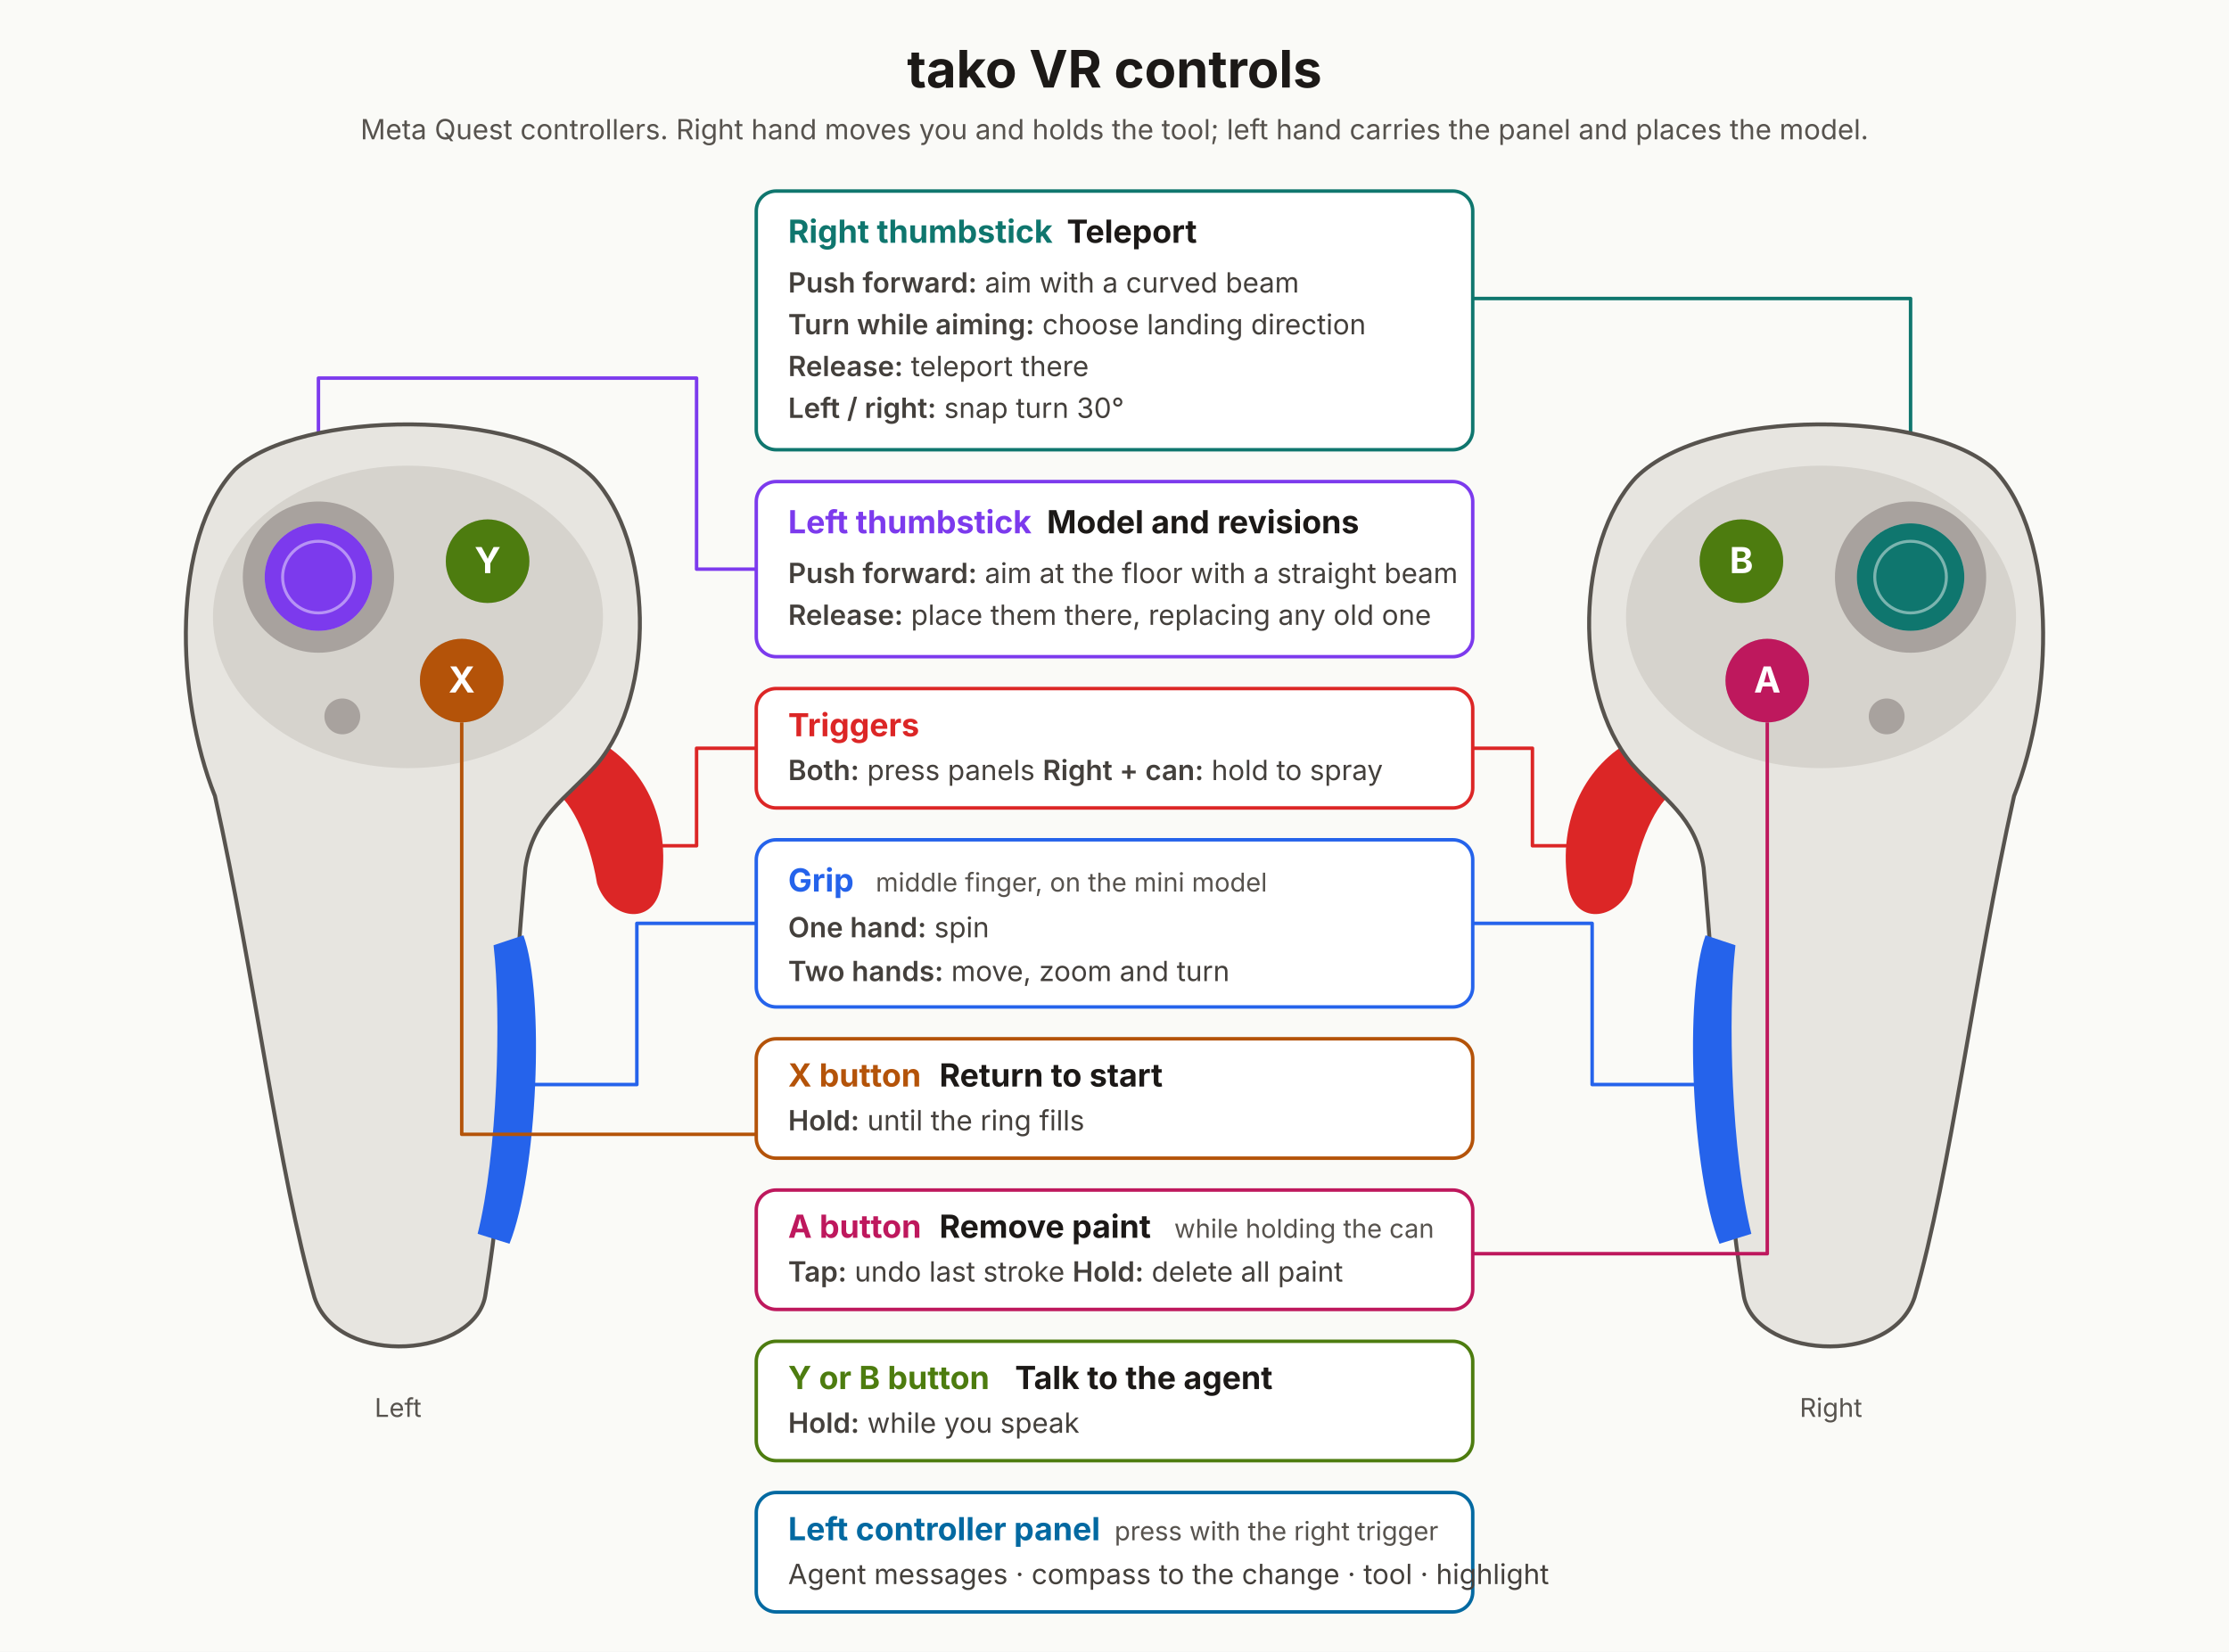
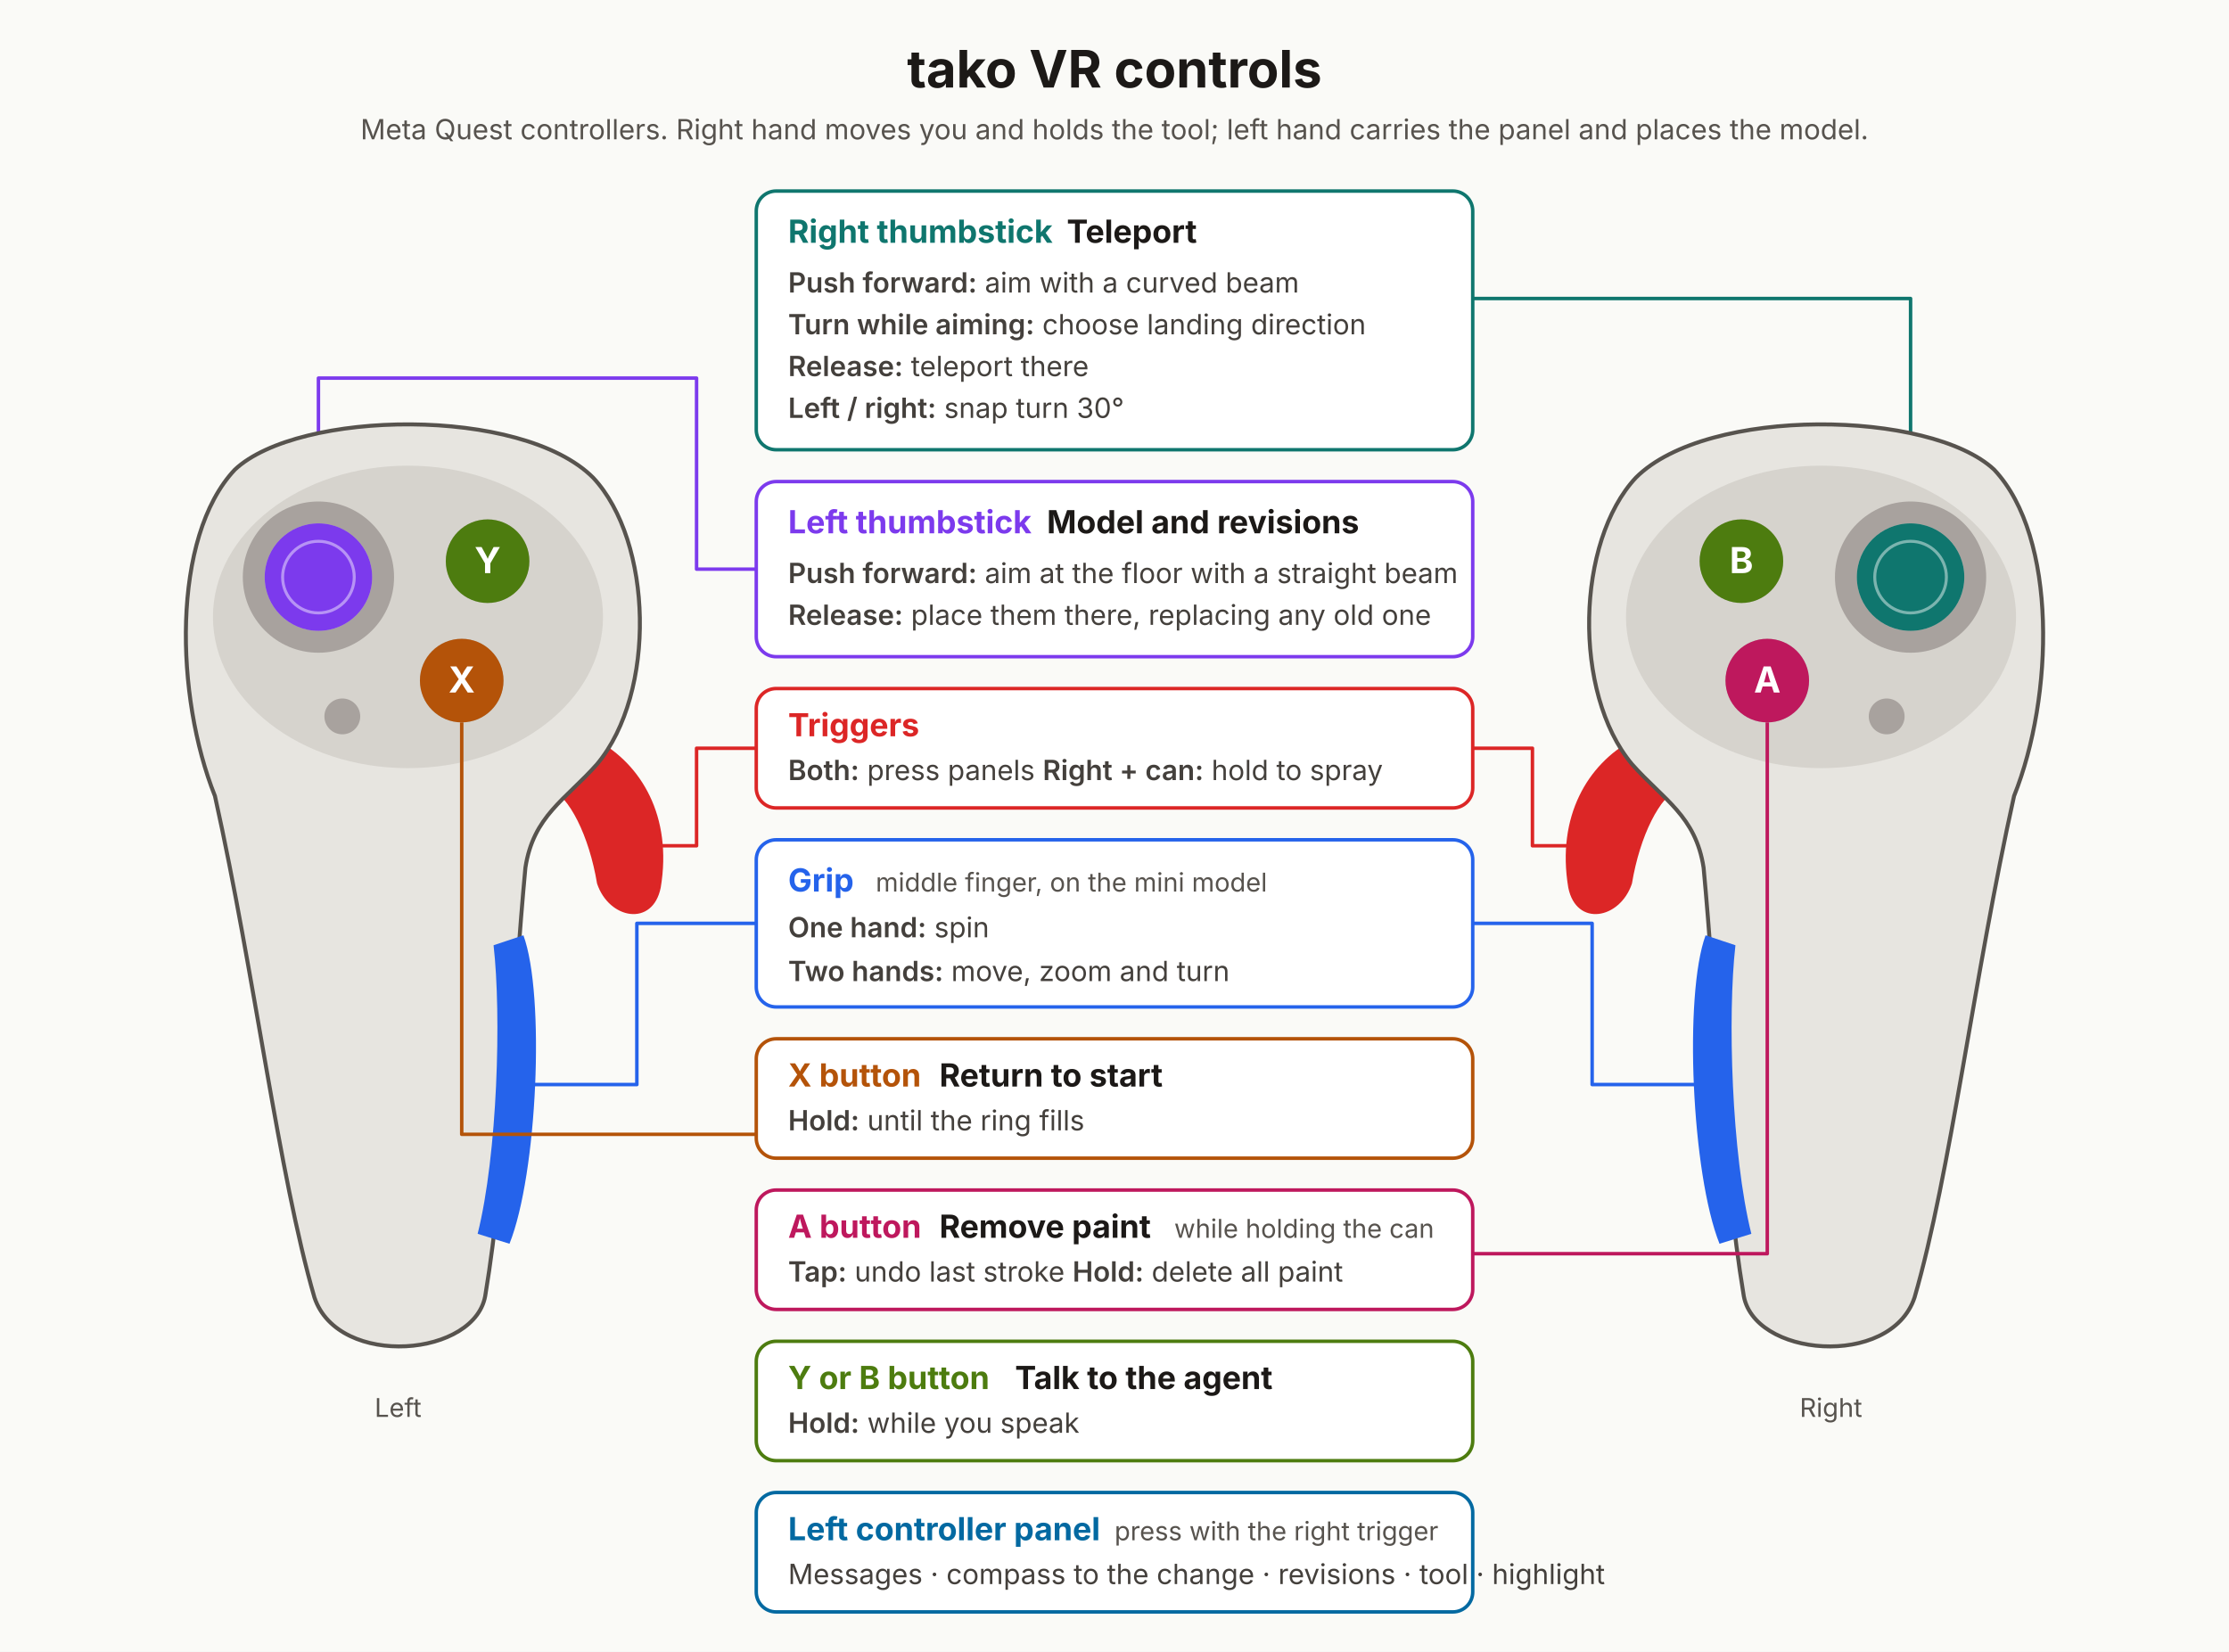
<svg xmlns="http://www.w3.org/2000/svg" xmlns:xlink="http://www.w3.org/1999/xlink" viewBox="0 0 1120 830" width="1120" height="830" font-family="Inter, Helvetica, Arial, sans-serif" role="img" aria-labelledby="title desc">
  <defs>
    <g id="controller">
      <path d="M300 372 C322 384 338 410 332 446 C328 466 306 462 300 444 C296 420 286 400 276 396 Z" />
      <path d="M118 236 C150 206 262 204 298 240 C328 272 330 348 300 384 C284 402 268 410 264 436 C258 500 254 590 244 650 C240 682 170 688 158 652 C140 590 128 490 108 400 C88 350 86 270 118 236 Z" fill="#e7e5e0" stroke="#57534e" stroke-width="2" />
      <ellipse cx="205" cy="310" rx="98" ry="76" fill="#d6d3cd" />
      <path d="M263 470 C274 500 270 590 256 625 L240 620 C250 580 252 510 248 475 Z" fill="#2563eb" />
      <circle cx="160" cy="290" r="38" fill="#a8a29e" />
      <circle cx="160" cy="290" r="27" fill="#c4c0ba" />
      <circle cx="245" cy="282" r="21" fill="#b8b4ae" />
      <circle cx="232" cy="342" r="21" fill="#b8b4ae" />
      <circle cx="172" cy="360" r="9" fill="#a8a29e" />
    </g>
  </defs>
  <rect width="1120" height="830" fill="#fafaf7" />
  <text x="560" y="44" text-anchor="middle" font-size="26" font-weight="700" fill="#1c1917">tako VR controls</text>
  <text x="560" y="70" text-anchor="middle" font-size="14" fill="#57534e">Meta Quest controllers. Right hand moves you and holds the tool; left hand carries the panel and places the model.</text>
  <g fill="none" stroke-width="1.75" stroke-linejoin="round">
    <polyline stroke="#0f766e" points="960,252 960,150 740,150" />
    <polyline stroke="#7c3aed" points="160,252 160,190 350,190 350,286 380,286" />
    <polyline stroke="#dc2626" points="794,425 770,425 770,376 740,376" />
    <polyline stroke="#dc2626" points="326,425 350,425 350,376 380,376" />
    <polyline stroke="#2563eb" points="262,545 320,545 320,464 380,464" />
    <polyline stroke="#2563eb" points="858,545 800,545 800,464 740,464" />
  </g>
  <use href="#controller" xlink:href="#controller" fill="#dc2626" />
  <use href="#controller" xlink:href="#controller" fill="#dc2626" transform="matrix(-1 0 0 1 1120 0)" />
  <circle cx="960" cy="290" r="27" fill="#0f766e" />
  <circle cx="960" cy="290" r="18" fill="none" stroke="#ffffff" stroke-opacity=".45" stroke-width="1.5" />
  <circle cx="160" cy="290" r="27" fill="#7c3aed" />
  <circle cx="160" cy="290" r="18" fill="none" stroke="#ffffff" stroke-opacity=".45" stroke-width="1.5" />
  <circle cx="232" cy="342" r="21" fill="#b45309" />
  <polyline fill="none" stroke="#b45309" stroke-width="1.75" stroke-linejoin="round" points="232,363 232,570 380,570" />
  <circle cx="888" cy="342" r="21" fill="#be185d" />
  <polyline fill="none" stroke="#be185d" stroke-width="1.75" stroke-linejoin="round" points="888,363 888,630 740,630" />
  <circle cx="245" cy="282" r="21" fill="#4d7c0f" />
  <circle cx="875" cy="282" r="21" fill="#4d7c0f" />
  <g font-size="18" font-weight="700" fill="#ffffff" text-anchor="middle">
    <text x="245" y="288">Y</text>
    <text x="232" y="348">X</text>
    <text x="875" y="288">B</text>
    <text x="888" y="348">A</text>
  </g>
  <g font-size="13" fill="#57534e" text-anchor="middle">
    <text x="200" y="712">Left</text>
    <text x="920" y="712">Right</text>
  </g>
  <rect x="380" y="96" width="360" height="130" rx="10" fill="#ffffff" stroke="#0f766e" stroke-width="1.75" />
  <text x="396" y="122" font-size="16" font-weight="700" fill="#0f766e">Right thumbstick</text>
  <text x="536" y="122" font-size="16" font-weight="700" fill="#1c1917">Teleport</text>
  <g font-size="14" fill="#44403c">
    <text x="396" y="147">
      <tspan font-weight="600">Push forward:</tspan> aim with a curved beam</text>
    <text x="396" y="168">
      <tspan font-weight="600">Turn while aiming:</tspan> choose landing direction</text>
    <text x="396" y="189">
      <tspan font-weight="600">Release:</tspan> teleport there</text>
    <text x="396" y="210">
      <tspan font-weight="600">Left / right:</tspan> snap turn 30°</text>
  </g>
  <rect x="380" y="242" width="360" height="88" rx="10" fill="#ffffff" stroke="#7c3aed" stroke-width="1.75" />
  <text x="396" y="268" font-size="16" font-weight="700" fill="#7c3aed">Left thumbstick</text>
  <text x="526" y="268" font-size="16" font-weight="700" fill="#1c1917">Model and revisions</text>
  <g font-size="14" fill="#44403c">
    <text x="396" y="293">
      <tspan font-weight="600">Push forward:</tspan> aim at the floor with a straight beam</text>
    <text x="396" y="314">
      <tspan font-weight="600">Release:</tspan> place them there, replacing any old one</text>
  </g>
  <rect x="380" y="346" width="360" height="60" rx="10" fill="#ffffff" stroke="#dc2626" stroke-width="1.75" />
  <text x="396" y="370" font-size="16" font-weight="700" fill="#dc2626">Triggers</text>
  <text x="396" y="392" font-size="14" fill="#44403c">
    <tspan font-weight="600">Both:</tspan> press panels  <tspan font-weight="600">Right + can:</tspan> hold to spray</text>
  <rect x="380" y="422" width="360" height="84" rx="10" fill="#ffffff" stroke="#2563eb" stroke-width="1.75" />
  <text x="396" y="448" font-size="16" font-weight="700" fill="#2563eb">Grip</text>
  <text x="440" y="448" font-size="13" fill="#57534e">middle finger, on the mini model</text>
  <g font-size="14" fill="#44403c">
    <text x="396" y="471">
      <tspan font-weight="600">One hand:</tspan> spin</text>
    <text x="396" y="493">
      <tspan font-weight="600">Two hands:</tspan> move, zoom and turn</text>
  </g>
  <rect x="380" y="522" width="360" height="60" rx="10" fill="#ffffff" stroke="#b45309" stroke-width="1.75" />
  <text x="396" y="546" font-size="16" font-weight="700" fill="#b45309">X button</text>
  <text x="472" y="546" font-size="16" font-weight="700" fill="#1c1917">Return to start</text>
  <text x="396" y="568" font-size="14" fill="#44403c">
    <tspan font-weight="600">Hold:</tspan> until the ring fills</text>
  <rect x="380" y="598" width="360" height="60" rx="10" fill="#ffffff" stroke="#be185d" stroke-width="1.75" />
  <text x="396" y="622" font-size="16" font-weight="700" fill="#be185d">A button</text>
  <text x="472" y="622" font-size="16" font-weight="700" fill="#1c1917">Remove paint</text>
  <text x="590" y="622" font-size="13" fill="#57534e">while holding the can</text>
  <text x="396" y="644" font-size="14" fill="#44403c">
    <tspan font-weight="600">Tap:</tspan> undo last stroke  <tspan font-weight="600">Hold:</tspan> delete all paint</text>
  <rect x="380" y="674" width="360" height="60" rx="10" fill="#ffffff" stroke="#4d7c0f" stroke-width="1.75" />
  <text x="396" y="698" font-size="16" font-weight="700" fill="#4d7c0f">Y or B button</text>
  <text x="510" y="698" font-size="16" font-weight="700" fill="#1c1917">Talk to the agent</text>
  <text x="396" y="720" font-size="14" fill="#44403c">
    <tspan font-weight="600">Hold:</tspan> while you speak</text>
  <rect x="380" y="750" width="360" height="60" rx="10" fill="#ffffff" stroke="#0369a1" stroke-width="1.75" />
  <text x="396" y="774" font-size="16" font-weight="700" fill="#0369a1">Left controller panel</text>
  <text x="560" y="774" font-size="13" fill="#57534e">press with the right trigger</text>
-   <text x="396" y="796" font-size="14" fill="#44403c">Agent messages · compass to the change · tool · highlight</text>
+   <text x="396" y="796" font-size="14" fill="#44403c">Messages · compass to the change · revisions · tool · highlight</text>
</svg>
